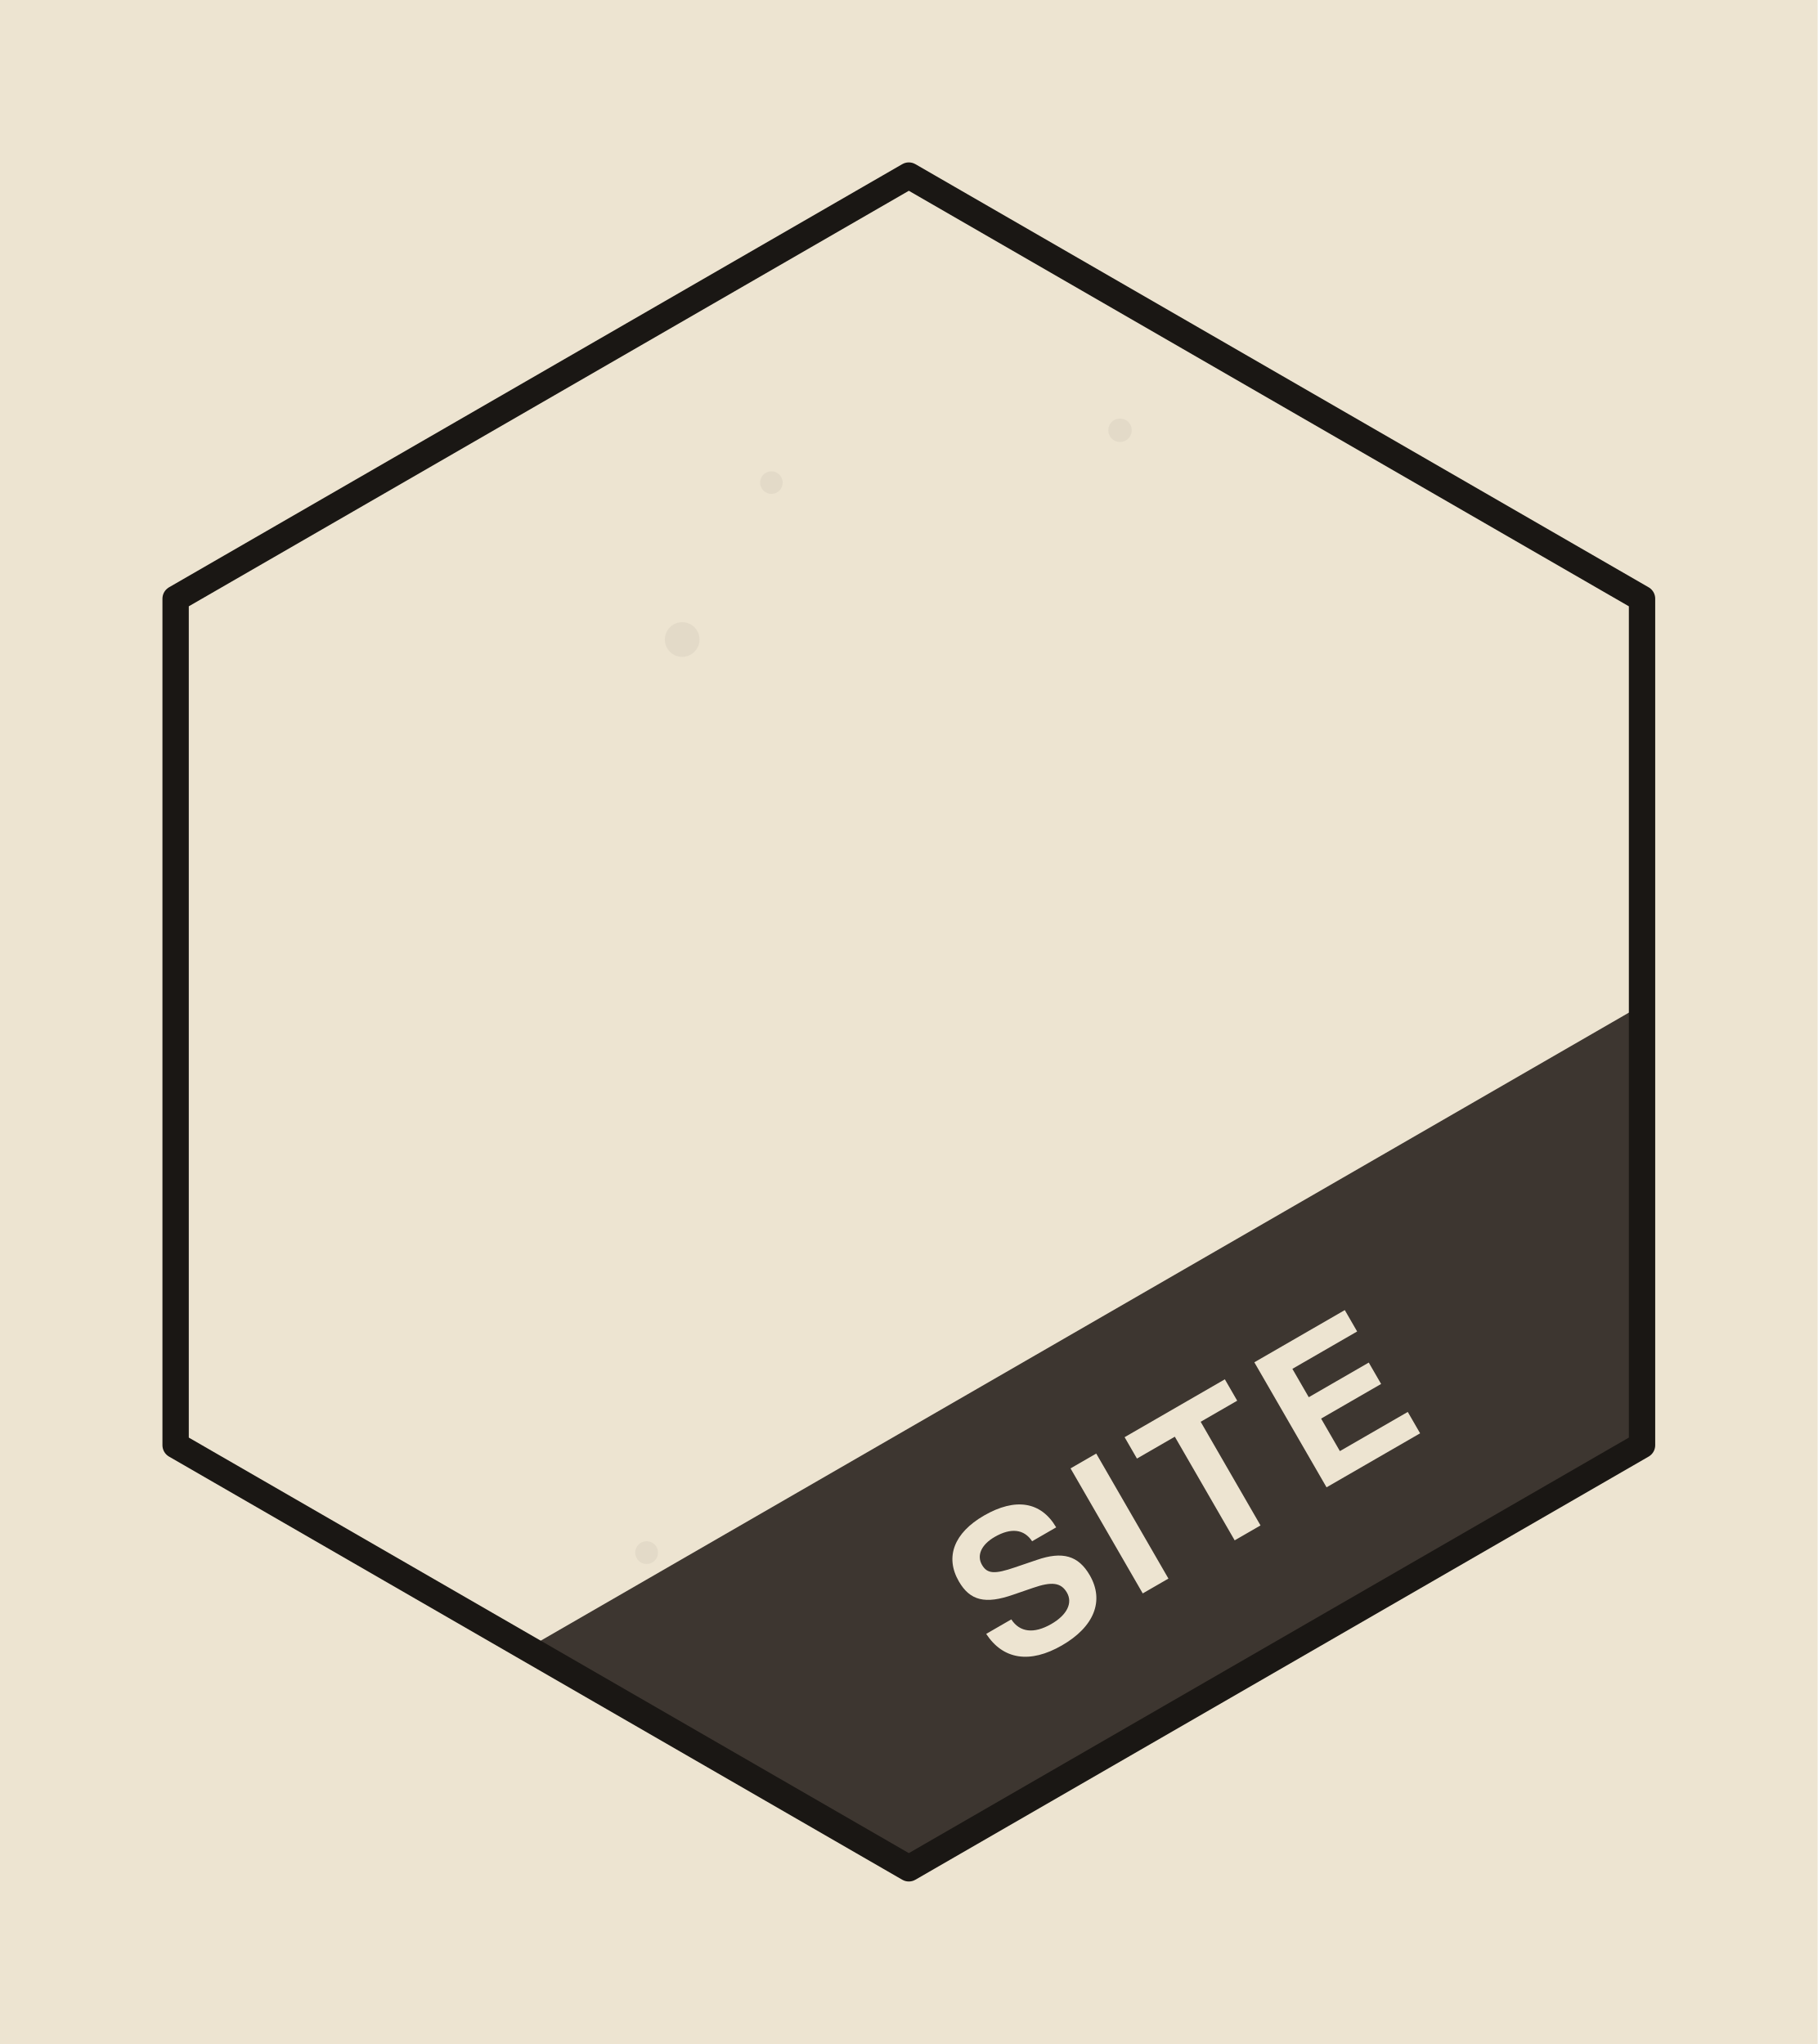
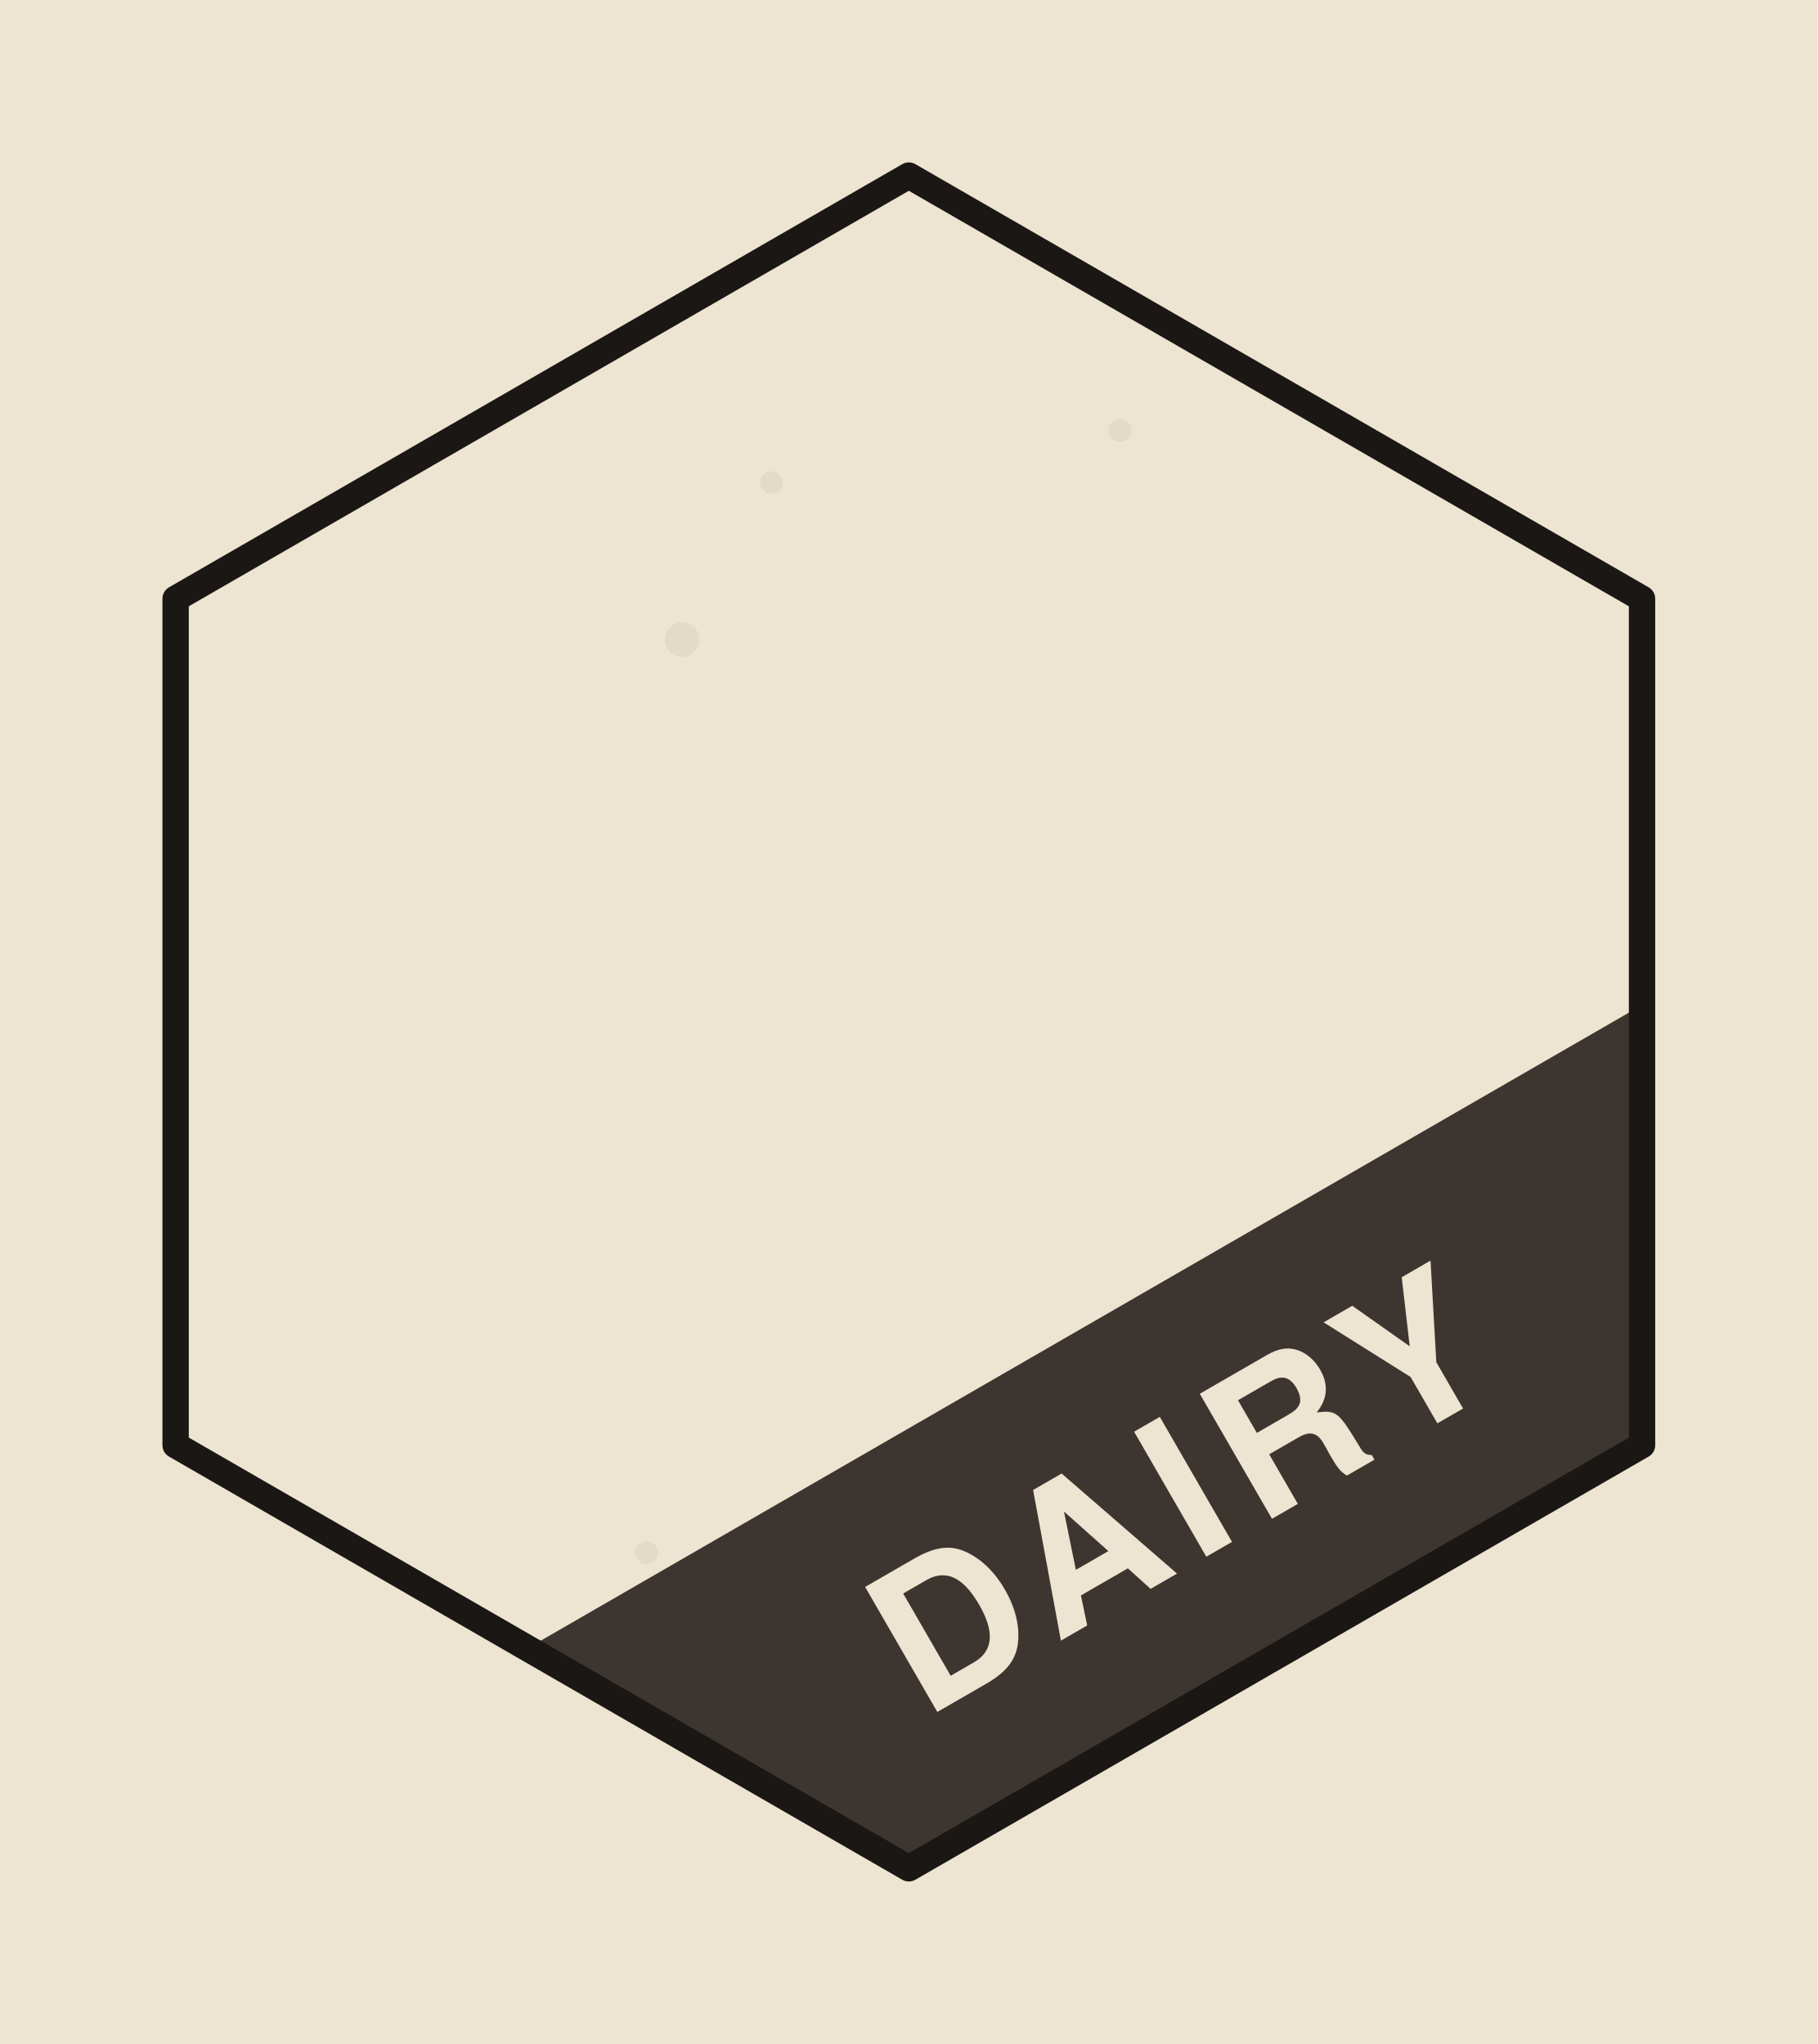
<svg xmlns="http://www.w3.org/2000/svg" viewBox="0 0 165.6 186.27" width="165.6" height="186.27" font-family="Georgia, 'Iowan Old Style', 'Times New Roman', serif">
  <defs>
    <clipPath id="cut-tile-dairy-site">
      <path d="M 0,-77.13 L 66.8,-38.57 L 66.8,38.57 L 0,77.13 L -66.8,38.57 L -66.8,-38.57 Z" transform="translate(82.8 93.13)" />
    </clipPath>
  </defs>
  <g id="wash">
    <rect x="0" y="0" width="165.6" height="186.27" fill="#EDE4D1" />
    <g clip-path="url(#cut-tile-dairy-site)">
    
  </g>
  </g>
  <g id="ink" fill="#1A1714">
    <g clip-path="url(#cut-tile-dairy-site)">
      <path d="M 82.8,170.27 L 149.6,131.7 L 149.6,91.59 L 48.06,150.21 Z" fill="#3D3630" />
      <g transform="rotate(-30 107.52 135.94)">
-         <text x="107.52" y="142.26" font-size="18.04" text-anchor="middle" font-family="Helvetica, Arial, sans-serif" font-weight="bold" letter-spacing="1.6" fill="#EDE4D1">SITE</text>
+         <text x="107.52" y="142.26" font-size="18.04" text-anchor="middle" font-family="Helvetica, Arial, sans-serif" font-weight="bold" letter-spacing="1.6" fill="#EDE4D1">DAIRY</text>
      </g>
    </g>
    <path d="M 0,-77.13 L 66.8,-38.57 L 66.8,38.57 L 0,77.13 L -66.8,38.57 L -66.8,-38.57 Z" transform="translate(82.8 93.13)" fill="none" stroke="#1A1714" stroke-width="2.4" stroke-linejoin="round" />
  </g>
  <g id="grime" clip-path="url(#cut-tile-dairy-site)">
    <g fill="#1A1714" opacity="0.05">
      <circle cx="62.15" cy="58.28" r="1.58" />
      <circle cx="102.04" cy="39.21" r="1.07" />
      <circle cx="26.4" cy="47.9" r="1.58" />
      <circle cx="58.91" cy="141.49" r="1.04" />
      <circle cx="70.28" cy="43.98" r="1.03" />
    </g>
  </g>
</svg>
